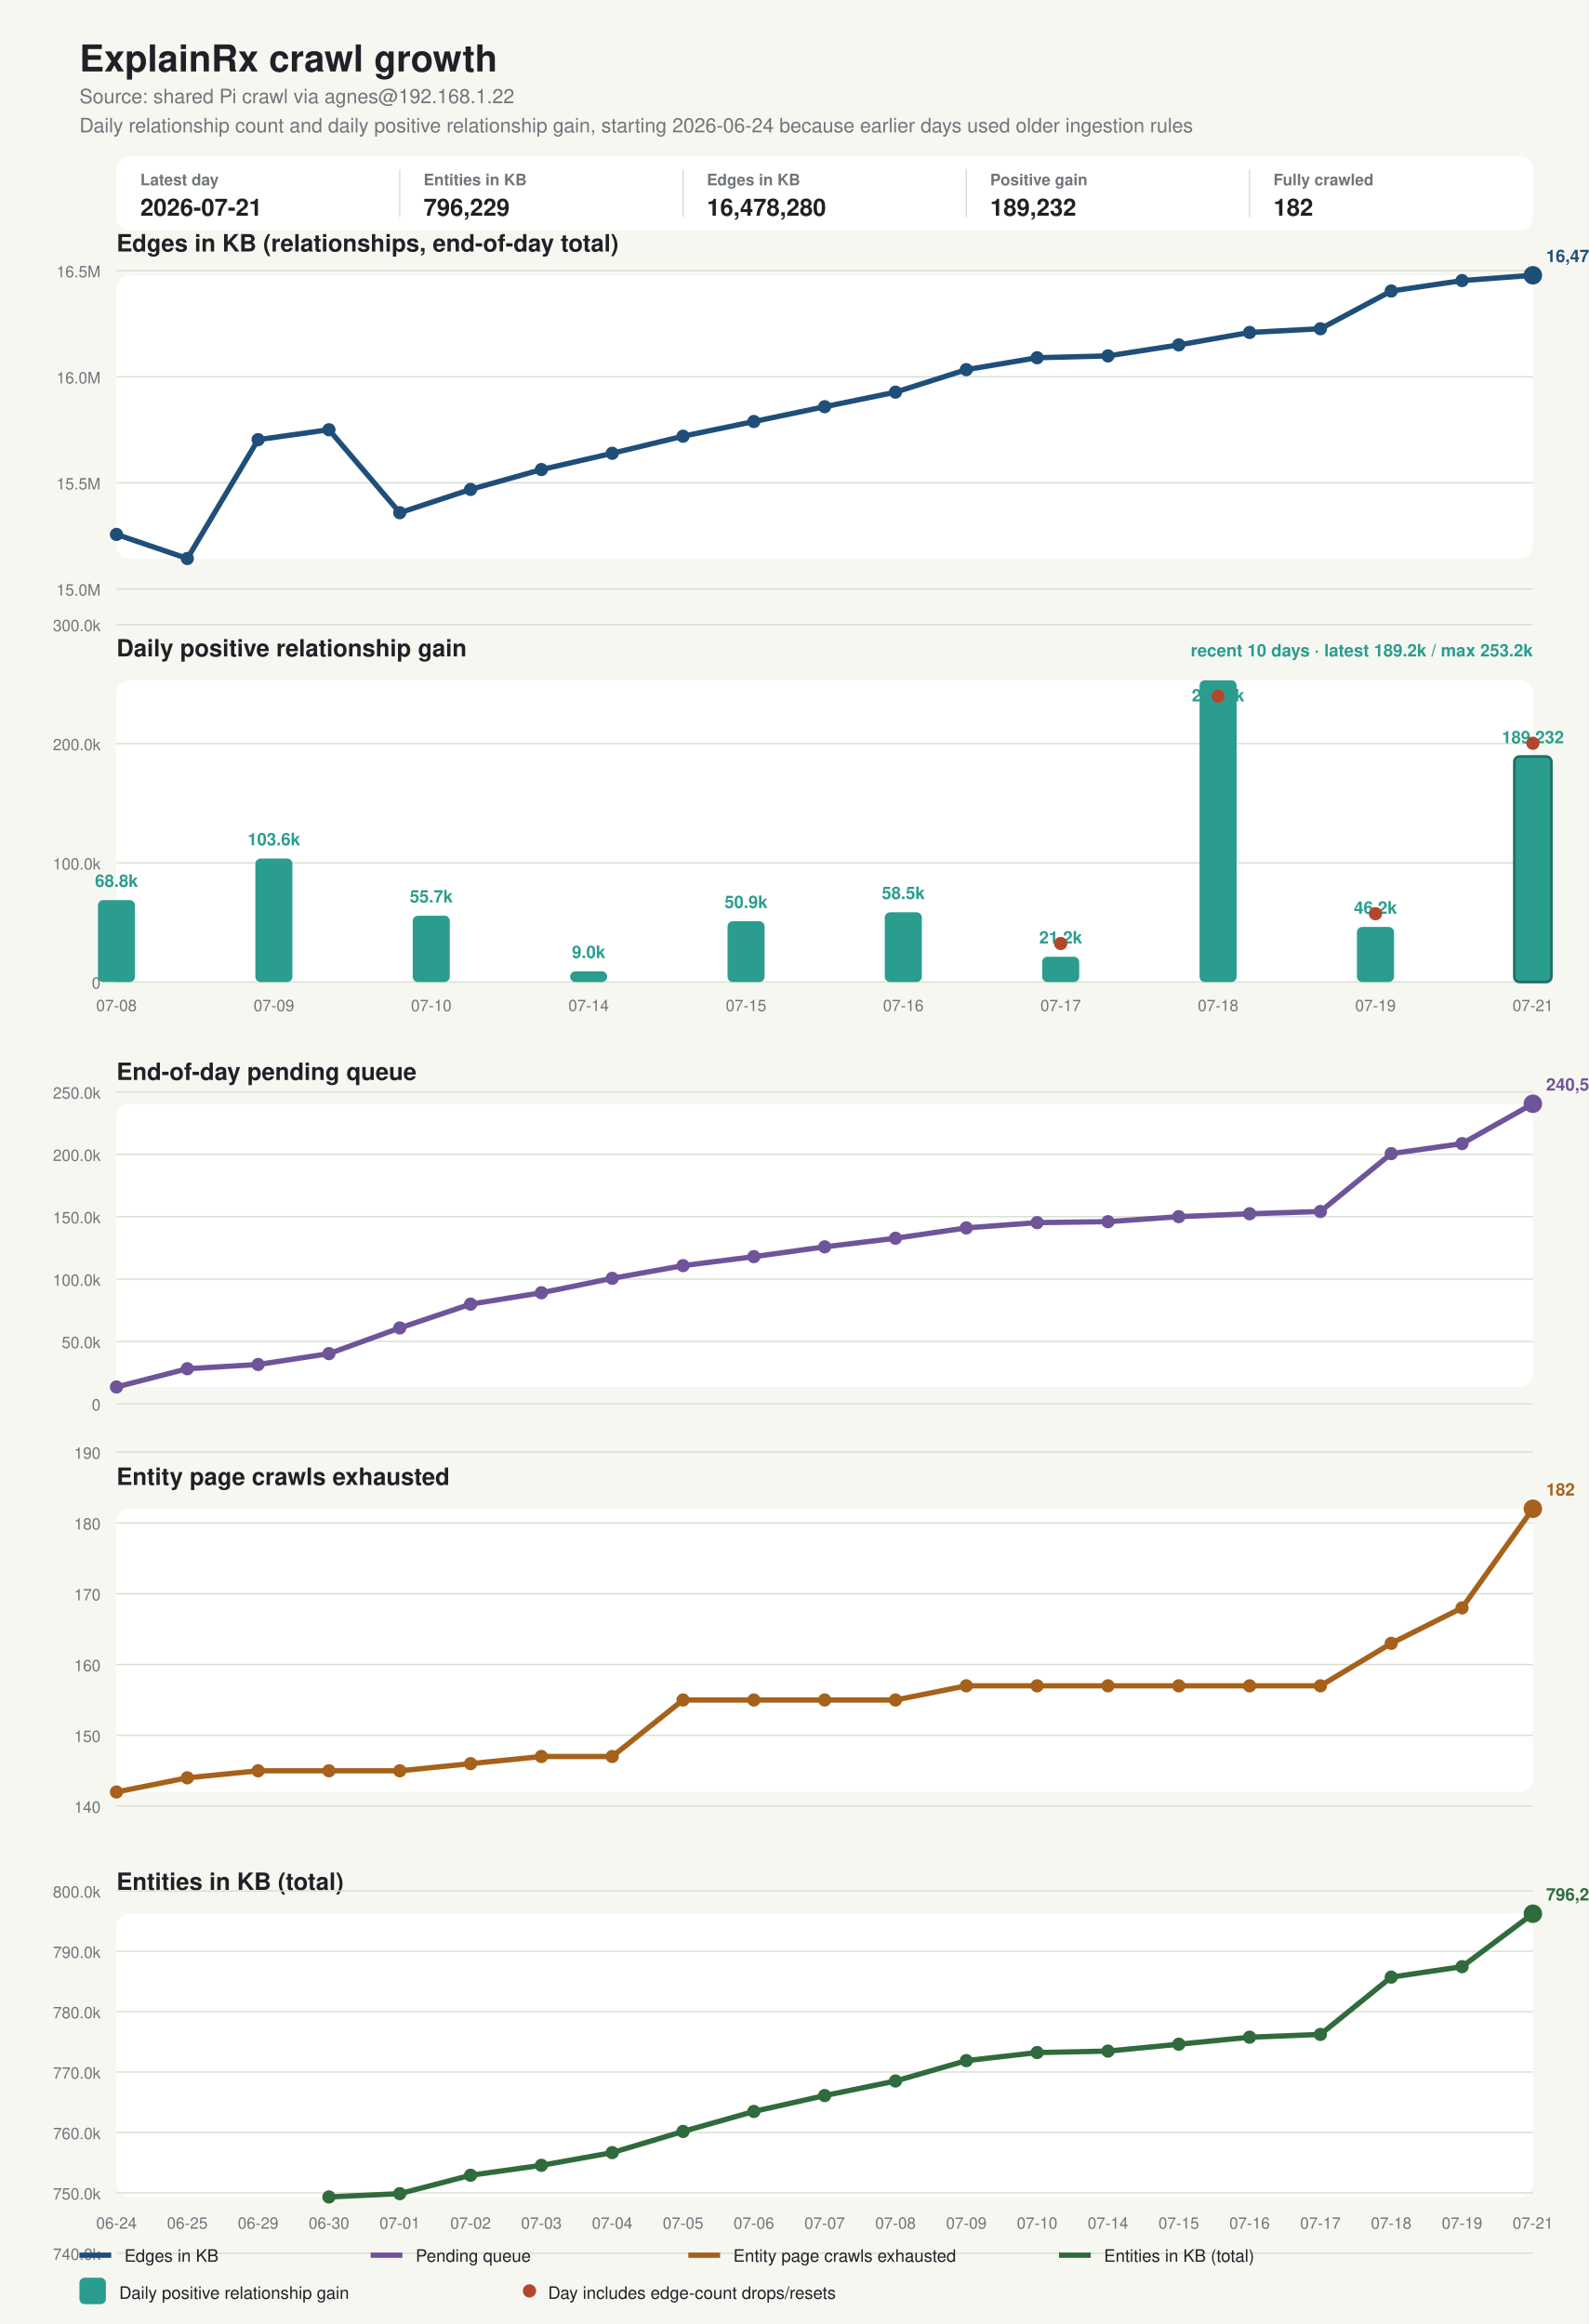
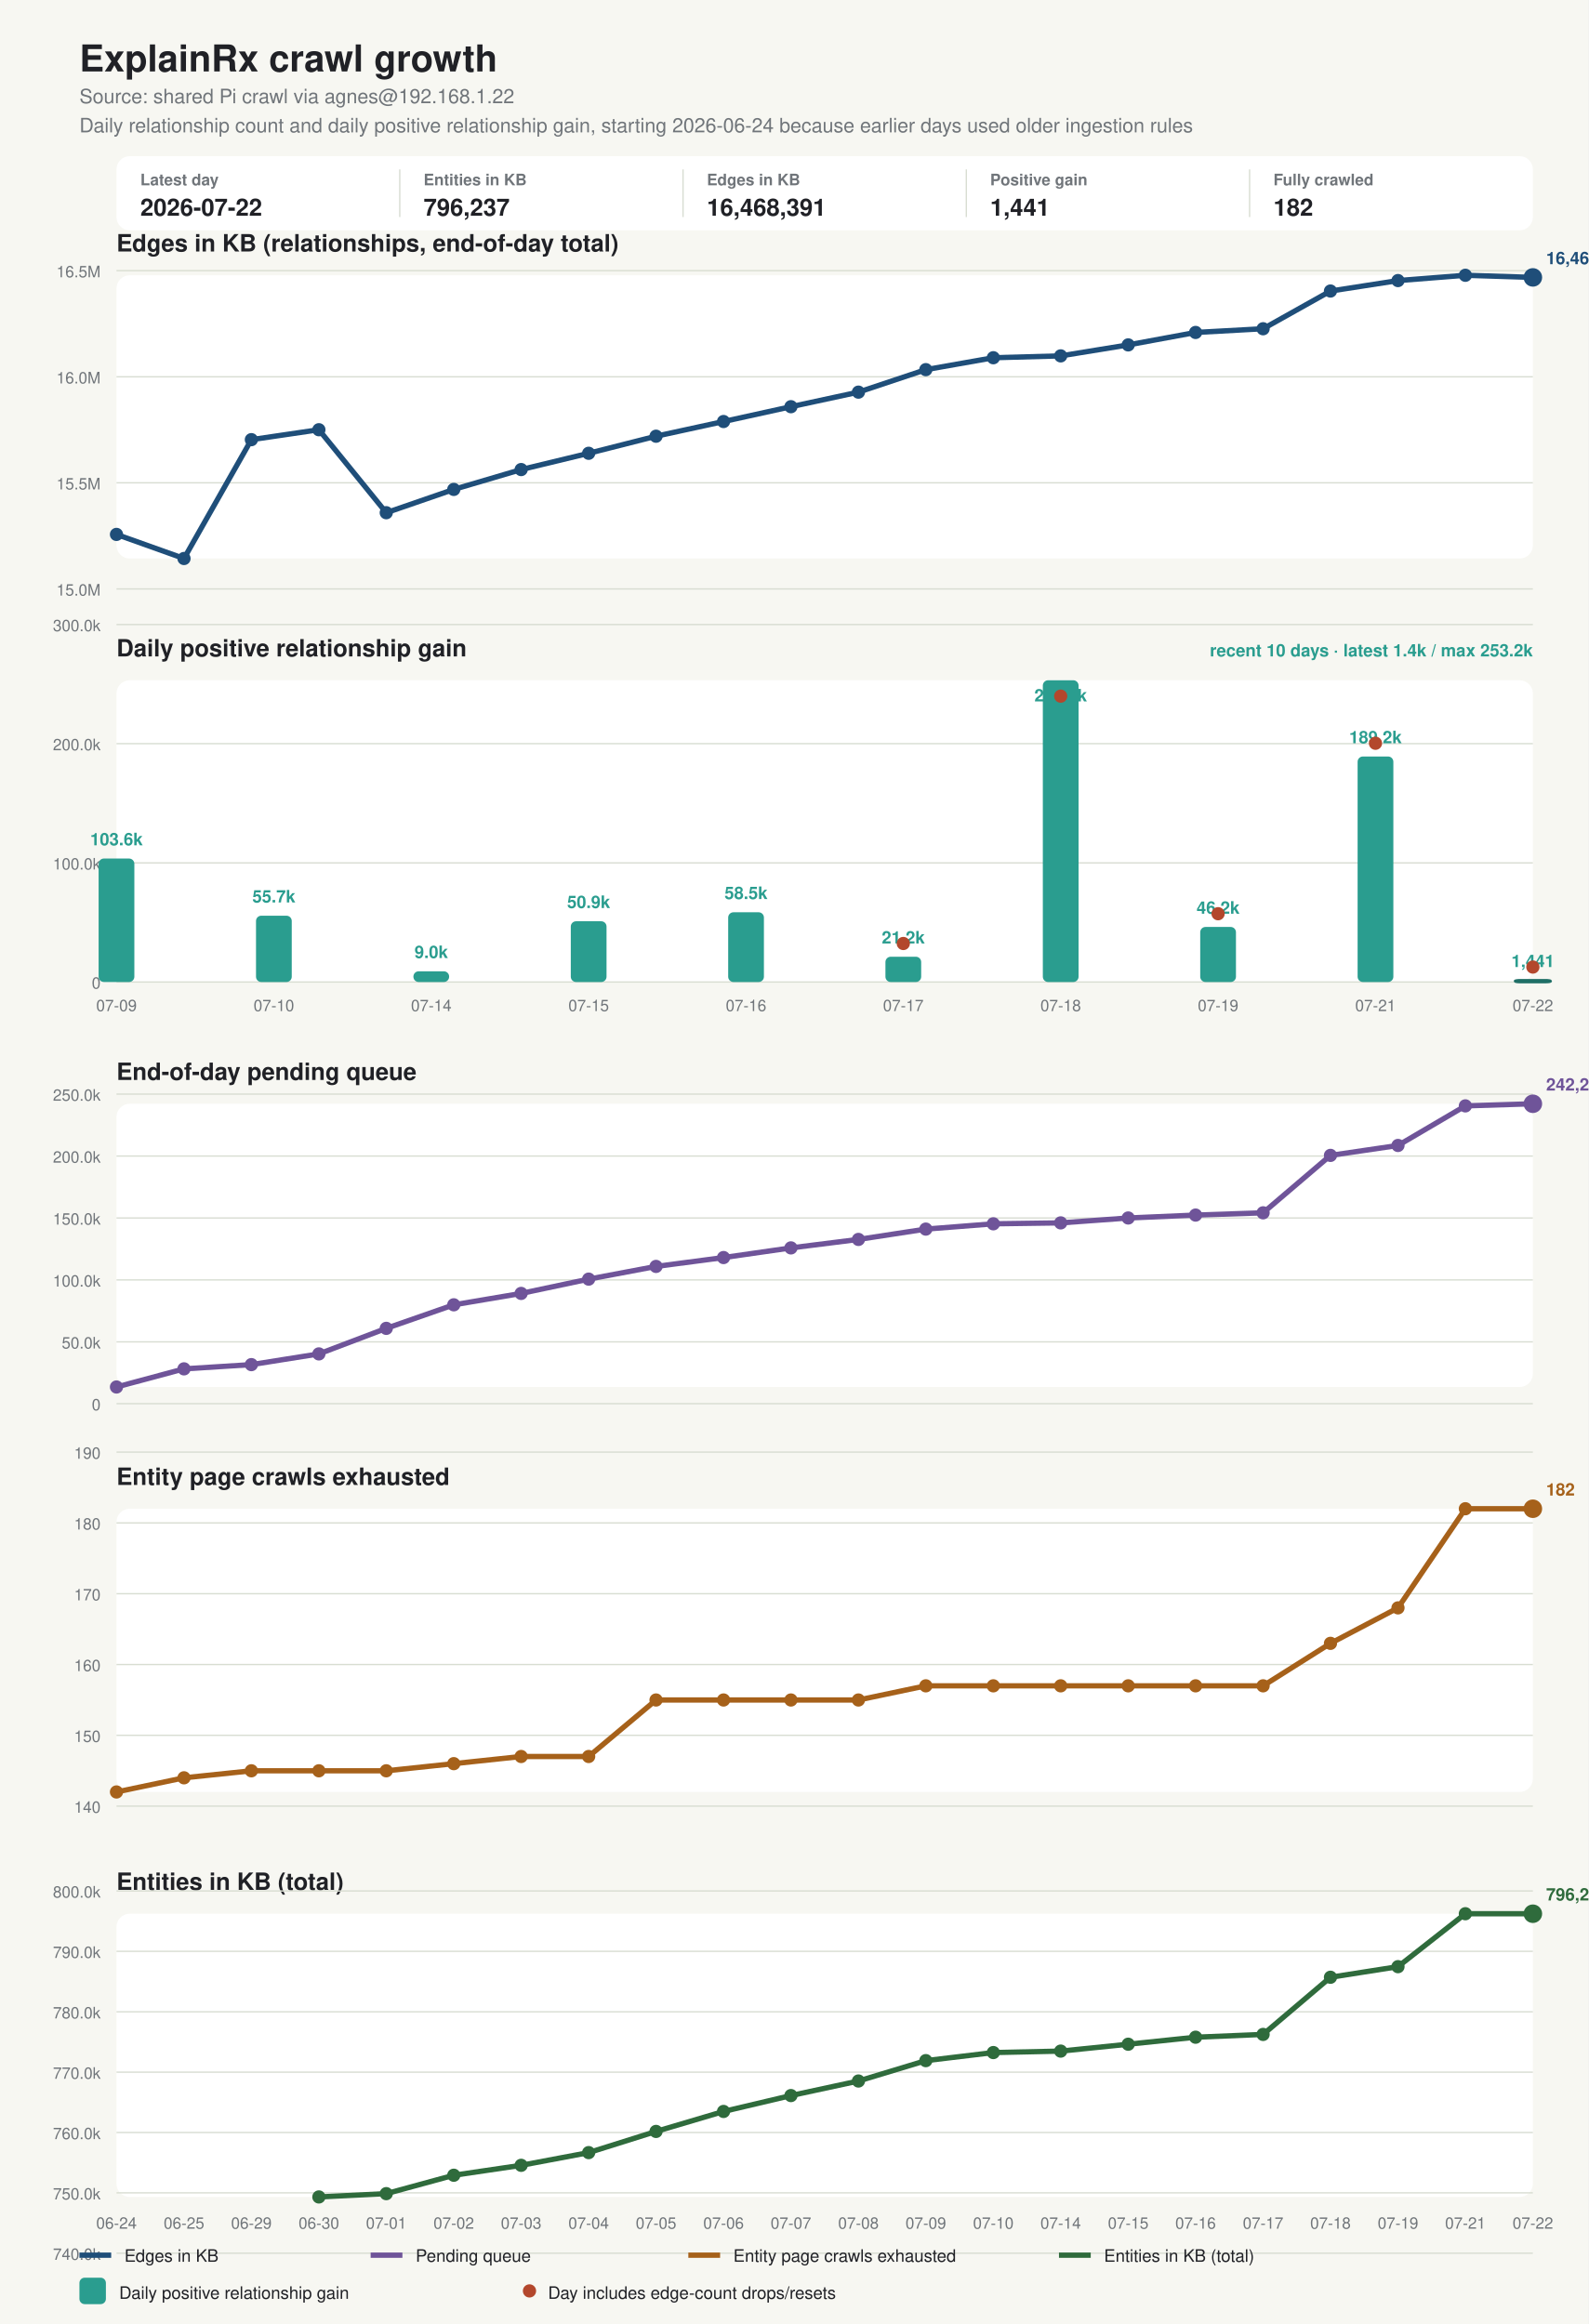
<svg xmlns="http://www.w3.org/2000/svg" width="1200" height="1756" viewBox="0 0 1200 1756">
  <rect width="100%" height="100%" fill="#f7f7f2" />
  <text x="60" y="54" font-family="Helvetica, Arial, sans-serif" font-size="28" font-weight="700" fill="#202126">ExplainRx crawl growth</text>
  <text x="60" y="78" font-family="Helvetica, Arial, sans-serif" font-size="15" fill="#70757a">Source: shared Pi crawl via agnes@192.168.1.22</text>
  <text x="60" y="100" font-family="Helvetica, Arial, sans-serif" font-size="15" fill="#70757a">Daily relationship count and daily positive relationship gain, starting 2026-06-24 because earlier days used older ingestion rules</text>
  <rect x="88" y="118" width="1070" height="56" fill="#ffffff" rx="10" />
  <rect x="88" y="208" width="1070" height="214" fill="#ffffff" rx="10" />
  <rect x="88" y="514" width="1070" height="228" fill="#ffffff" rx="10" />
  <rect x="88" y="834" width="1070" height="214" fill="#ffffff" rx="10" />
  <rect x="88" y="1140" width="1070" height="214" fill="#ffffff" rx="10" />
  <rect x="88" y="1446" width="1070" height="214" fill="#ffffff" rx="10" />
  <text x="88" y="190" font-family="Helvetica, Arial, sans-serif" font-size="18" font-weight="700" fill="#202126">Edges in KB (relationships, end-of-day total)</text>
  <text x="88" y="496" font-family="Helvetica, Arial, sans-serif" font-size="18" font-weight="700" fill="#202126">Daily positive relationship gain</text>
-   <text x="1158" y="496" text-anchor="end" font-family="Helvetica, Arial, sans-serif" font-size="13" font-weight="700" fill="#2a9d8f">recent 10 days · latest 189.2k / max 253.2k</text>
+   <text x="1158" y="496" text-anchor="end" font-family="Helvetica, Arial, sans-serif" font-size="13" font-weight="700" fill="#2a9d8f">recent 10 days · latest 1.4k / max 253.2k</text>
  <text x="88" y="816" font-family="Helvetica, Arial, sans-serif" font-size="18" font-weight="700" fill="#202126">End-of-day pending queue</text>
  <text x="88" y="1122" font-family="Helvetica, Arial, sans-serif" font-size="18" font-weight="700" fill="#202126">Entity page crawls exhausted</text>
  <text x="88" y="1428" font-family="Helvetica, Arial, sans-serif" font-size="18" font-weight="700" fill="#202126">Entities in KB (total)</text>
  <text x="106.0" y="140" font-family="Helvetica, Arial, sans-serif" font-size="12" font-weight="700" fill="#70757a">Latest day</text>
-   <text x="106.0" y="163" font-family="Helvetica, Arial, sans-serif" font-size="18" font-weight="700" fill="#202126">2026-07-21</text>
+   <text x="106.0" y="163" font-family="Helvetica, Arial, sans-serif" font-size="18" font-weight="700" fill="#202126">2026-07-22</text>
  <line x1="302.0" y1="128" x2="302.0" y2="164" stroke="#d8ddd2" stroke-width="1" />
  <text x="320.0" y="140" font-family="Helvetica, Arial, sans-serif" font-size="12" font-weight="700" fill="#70757a">Entities in KB</text>
-   <text x="320.0" y="163" font-family="Helvetica, Arial, sans-serif" font-size="18" font-weight="700" fill="#202126">796,229</text>
+   <text x="320.0" y="163" font-family="Helvetica, Arial, sans-serif" font-size="18" font-weight="700" fill="#202126">796,237</text>
  <line x1="516.0" y1="128" x2="516.0" y2="164" stroke="#d8ddd2" stroke-width="1" />
  <text x="534.0" y="140" font-family="Helvetica, Arial, sans-serif" font-size="12" font-weight="700" fill="#70757a">Edges in KB</text>
-   <text x="534.0" y="163" font-family="Helvetica, Arial, sans-serif" font-size="18" font-weight="700" fill="#202126">16,478,280</text>
+   <text x="534.0" y="163" font-family="Helvetica, Arial, sans-serif" font-size="18" font-weight="700" fill="#202126">16,468,391</text>
  <line x1="730.0" y1="128" x2="730.0" y2="164" stroke="#d8ddd2" stroke-width="1" />
  <text x="748.0" y="140" font-family="Helvetica, Arial, sans-serif" font-size="12" font-weight="700" fill="#70757a">Positive gain</text>
-   <text x="748.0" y="163" font-family="Helvetica, Arial, sans-serif" font-size="18" font-weight="700" fill="#202126">189,232</text>
+   <text x="748.0" y="163" font-family="Helvetica, Arial, sans-serif" font-size="18" font-weight="700" fill="#202126">1,441</text>
  <line x1="944.0" y1="128" x2="944.0" y2="164" stroke="#d8ddd2" stroke-width="1" />
  <text x="962.0" y="140" font-family="Helvetica, Arial, sans-serif" font-size="12" font-weight="700" fill="#70757a">Fully crawled</text>
  <text x="962.0" y="163" font-family="Helvetica, Arial, sans-serif" font-size="18" font-weight="700" fill="#202126">182</text>
  <line x1="88" y1="445.0" x2="1158" y2="445.0" stroke="#d8ddd2" stroke-width="1" />
  <text x="76" y="450.0" text-anchor="end" font-family="Helvetica, Arial, sans-serif" font-size="12" fill="#70757a">15.0M</text>
  <line x1="88" y1="364.8" x2="1158" y2="364.8" stroke="#d8ddd2" stroke-width="1" />
  <text x="76" y="369.8" text-anchor="end" font-family="Helvetica, Arial, sans-serif" font-size="12" fill="#70757a">15.5M</text>
  <line x1="88" y1="284.7" x2="1158" y2="284.7" stroke="#d8ddd2" stroke-width="1" />
  <text x="76" y="289.7" text-anchor="end" font-family="Helvetica, Arial, sans-serif" font-size="12" fill="#70757a">16.0M</text>
  <line x1="88" y1="204.5" x2="1158" y2="204.5" stroke="#d8ddd2" stroke-width="1" />
  <text x="76" y="209.5" text-anchor="end" font-family="Helvetica, Arial, sans-serif" font-size="12" fill="#70757a">16.5M</text>
  <line x1="88" y1="742.0" x2="1158" y2="742.0" stroke="#d8ddd2" stroke-width="1" />
  <text x="76" y="747.0" text-anchor="end" font-family="Helvetica, Arial, sans-serif" font-size="12" fill="#70757a">0</text>
  <line x1="88" y1="652.0" x2="1158" y2="652.0" stroke="#d8ddd2" stroke-width="1" />
  <text x="76" y="657.0" text-anchor="end" font-family="Helvetica, Arial, sans-serif" font-size="12" fill="#70757a">100.0k</text>
  <line x1="88" y1="561.9" x2="1158" y2="561.9" stroke="#d8ddd2" stroke-width="1" />
  <text x="76" y="566.9" text-anchor="end" font-family="Helvetica, Arial, sans-serif" font-size="12" fill="#70757a">200.0k</text>
  <line x1="88" y1="471.9" x2="1158" y2="471.9" stroke="#d8ddd2" stroke-width="1" />
  <text x="76" y="476.9" text-anchor="end" font-family="Helvetica, Arial, sans-serif" font-size="12" fill="#70757a">300.0k</text>
-   <line x1="88" y1="1060.7" x2="1158" y2="1060.7" stroke="#d8ddd2" stroke-width="1" />
-   <text x="76" y="1065.7" text-anchor="end" font-family="Helvetica, Arial, sans-serif" font-size="12" fill="#70757a">0</text>
-   <line x1="88" y1="1013.6" x2="1158" y2="1013.6" stroke="#d8ddd2" stroke-width="1" />
-   <text x="76" y="1018.6" text-anchor="end" font-family="Helvetica, Arial, sans-serif" font-size="12" fill="#70757a">50.0k</text>
-   <line x1="88" y1="966.5" x2="1158" y2="966.5" stroke="#d8ddd2" stroke-width="1" />
-   <text x="76" y="971.5" text-anchor="end" font-family="Helvetica, Arial, sans-serif" font-size="12" fill="#70757a">100.0k</text>
-   <line x1="88" y1="919.3" x2="1158" y2="919.3" stroke="#d8ddd2" stroke-width="1" />
-   <text x="76" y="924.3" text-anchor="end" font-family="Helvetica, Arial, sans-serif" font-size="12" fill="#70757a">150.0k</text>
-   <line x1="88" y1="872.2" x2="1158" y2="872.2" stroke="#d8ddd2" stroke-width="1" />
-   <text x="76" y="877.2" text-anchor="end" font-family="Helvetica, Arial, sans-serif" font-size="12" fill="#70757a">200.0k</text>
-   <line x1="88" y1="825.1" x2="1158" y2="825.1" stroke="#d8ddd2" stroke-width="1" />
-   <text x="76" y="830.1" text-anchor="end" font-family="Helvetica, Arial, sans-serif" font-size="12" fill="#70757a">250.0k</text>
+   <line x1="88" y1="1060.6" x2="1158" y2="1060.6" stroke="#d8ddd2" stroke-width="1" />
+   <text x="76" y="1065.6" text-anchor="end" font-family="Helvetica, Arial, sans-serif" font-size="12" fill="#70757a">0</text>
+   <line x1="88" y1="1013.9" x2="1158" y2="1013.9" stroke="#d8ddd2" stroke-width="1" />
+   <text x="76" y="1018.9" text-anchor="end" font-family="Helvetica, Arial, sans-serif" font-size="12" fill="#70757a">50.0k</text>
+   <line x1="88" y1="967.1" x2="1158" y2="967.1" stroke="#d8ddd2" stroke-width="1" />
+   <text x="76" y="972.1" text-anchor="end" font-family="Helvetica, Arial, sans-serif" font-size="12" fill="#70757a">100.0k</text>
+   <line x1="88" y1="920.3" x2="1158" y2="920.3" stroke="#d8ddd2" stroke-width="1" />
+   <text x="76" y="925.3" text-anchor="end" font-family="Helvetica, Arial, sans-serif" font-size="12" fill="#70757a">150.0k</text>
+   <line x1="88" y1="873.5" x2="1158" y2="873.5" stroke="#d8ddd2" stroke-width="1" />
+   <text x="76" y="878.5" text-anchor="end" font-family="Helvetica, Arial, sans-serif" font-size="12" fill="#70757a">200.0k</text>
+   <line x1="88" y1="826.7" x2="1158" y2="826.7" stroke="#d8ddd2" stroke-width="1" />
+   <text x="76" y="831.7" text-anchor="end" font-family="Helvetica, Arial, sans-serif" font-size="12" fill="#70757a">250.0k</text>
  <line x1="88" y1="1364.7" x2="1158" y2="1364.7" stroke="#d8ddd2" stroke-width="1" />
  <text x="76" y="1369.7" text-anchor="end" font-family="Helvetica, Arial, sans-serif" font-size="12" fill="#70757a">140</text>
  <line x1="88" y1="1311.2" x2="1158" y2="1311.2" stroke="#d8ddd2" stroke-width="1" />
  <text x="76" y="1316.2" text-anchor="end" font-family="Helvetica, Arial, sans-serif" font-size="12" fill="#70757a">150</text>
  <line x1="88" y1="1257.7" x2="1158" y2="1257.7" stroke="#d8ddd2" stroke-width="1" />
  <text x="76" y="1262.7" text-anchor="end" font-family="Helvetica, Arial, sans-serif" font-size="12" fill="#70757a">160</text>
  <line x1="88" y1="1204.2" x2="1158" y2="1204.2" stroke="#d8ddd2" stroke-width="1" />
  <text x="76" y="1209.2" text-anchor="end" font-family="Helvetica, Arial, sans-serif" font-size="12" fill="#70757a">170</text>
  <line x1="88" y1="1150.7" x2="1158" y2="1150.7" stroke="#d8ddd2" stroke-width="1" />
  <text x="76" y="1155.7" text-anchor="end" font-family="Helvetica, Arial, sans-serif" font-size="12" fill="#70757a">180</text>
  <line x1="88" y1="1097.2" x2="1158" y2="1097.2" stroke="#d8ddd2" stroke-width="1" />
  <text x="76" y="1102.2" text-anchor="end" font-family="Helvetica, Arial, sans-serif" font-size="12" fill="#70757a">190</text>
  <line x1="88" y1="1702.5" x2="1158" y2="1702.5" stroke="#d8ddd2" stroke-width="1" />
  <text x="76" y="1707.5" text-anchor="end" font-family="Helvetica, Arial, sans-serif" font-size="12" fill="#70757a">740.0k</text>
  <line x1="88" y1="1656.9" x2="1158" y2="1656.9" stroke="#d8ddd2" stroke-width="1" />
  <text x="76" y="1661.9" text-anchor="end" font-family="Helvetica, Arial, sans-serif" font-size="12" fill="#70757a">750.0k</text>
  <line x1="88" y1="1611.3" x2="1158" y2="1611.3" stroke="#d8ddd2" stroke-width="1" />
  <text x="76" y="1616.3" text-anchor="end" font-family="Helvetica, Arial, sans-serif" font-size="12" fill="#70757a">760.0k</text>
-   <line x1="88" y1="1565.6" x2="1158" y2="1565.6" stroke="#d8ddd2" stroke-width="1" />
-   <text x="76" y="1570.6" text-anchor="end" font-family="Helvetica, Arial, sans-serif" font-size="12" fill="#70757a">770.0k</text>
-   <line x1="88" y1="1520.0" x2="1158" y2="1520.0" stroke="#d8ddd2" stroke-width="1" />
-   <text x="76" y="1525.0" text-anchor="end" font-family="Helvetica, Arial, sans-serif" font-size="12" fill="#70757a">780.0k</text>
+   <line x1="88" y1="1565.7" x2="1158" y2="1565.7" stroke="#d8ddd2" stroke-width="1" />
+   <text x="76" y="1570.7" text-anchor="end" font-family="Helvetica, Arial, sans-serif" font-size="12" fill="#70757a">770.0k</text>
+   <line x1="88" y1="1520.1" x2="1158" y2="1520.1" stroke="#d8ddd2" stroke-width="1" />
+   <text x="76" y="1525.1" text-anchor="end" font-family="Helvetica, Arial, sans-serif" font-size="12" fill="#70757a">780.0k</text>
  <line x1="88" y1="1474.4" x2="1158" y2="1474.4" stroke="#d8ddd2" stroke-width="1" />
  <text x="76" y="1479.4" text-anchor="end" font-family="Helvetica, Arial, sans-serif" font-size="12" fill="#70757a">790.0k</text>
  <line x1="88" y1="1428.8" x2="1158" y2="1428.8" stroke="#d8ddd2" stroke-width="1" />
  <text x="76" y="1433.8" text-anchor="end" font-family="Helvetica, Arial, sans-serif" font-size="12" fill="#70757a">800.0k</text>
-   <path d="M 88.0 403.8 L 141.5 422.0 L 195.0 332.2 L 248.5 324.7 L 302.0 387.4 L 355.5 369.8 L 409.0 354.8 L 462.5 342.5 L 516.0 329.6 L 569.5 318.5 L 623.0 307.3 L 676.5 296.3 L 730.0 279.3 L 783.5 270.3 L 837.0 268.9 L 890.5 260.6 L 944.0 251.2 L 997.5 248.4 L 1051.0 219.9 L 1104.5 212.0 L 1158.0 208.0" fill="none" stroke="#1f4e79" stroke-width="4" stroke-linecap="round" stroke-linejoin="round" />
+   <path d="M 88.0 403.8 L 139.0 422.0 L 189.9 332.2 L 240.9 324.7 L 291.8 387.4 L 342.8 369.8 L 393.7 354.8 L 444.7 342.5 L 495.6 329.6 L 546.6 318.5 L 597.5 307.3 L 648.5 296.3 L 699.4 279.3 L 750.4 270.3 L 801.3 268.9 L 852.3 260.6 L 903.2 251.2 L 954.2 248.4 L 1005.1 219.9 L 1056.1 212.0 L 1107.0 208.0 L 1158.0 209.6" fill="none" stroke="#1f4e79" stroke-width="4" stroke-linecap="round" stroke-linejoin="round" />
  <circle cx="88.0" cy="403.8" r="5" fill="#1f4e79" />
-   <circle cx="141.5" cy="422.0" r="5" fill="#1f4e79" />
-   <circle cx="195.0" cy="332.2" r="5" fill="#1f4e79" />
-   <circle cx="248.5" cy="324.7" r="5" fill="#1f4e79" />
-   <circle cx="302.0" cy="387.4" r="5" fill="#1f4e79" />
-   <circle cx="355.5" cy="369.8" r="5" fill="#1f4e79" />
-   <circle cx="409.0" cy="354.8" r="5" fill="#1f4e79" />
-   <circle cx="462.5" cy="342.5" r="5" fill="#1f4e79" />
-   <circle cx="516.0" cy="329.6" r="5" fill="#1f4e79" />
-   <circle cx="569.5" cy="318.5" r="5" fill="#1f4e79" />
-   <circle cx="623.0" cy="307.3" r="5" fill="#1f4e79" />
-   <circle cx="676.5" cy="296.3" r="5" fill="#1f4e79" />
-   <circle cx="730.0" cy="279.3" r="5" fill="#1f4e79" />
-   <circle cx="783.5" cy="270.3" r="5" fill="#1f4e79" />
-   <circle cx="837.0" cy="268.9" r="5" fill="#1f4e79" />
-   <circle cx="890.5" cy="260.6" r="5" fill="#1f4e79" />
-   <circle cx="944.0" cy="251.2" r="5" fill="#1f4e79" />
-   <circle cx="997.5" cy="248.4" r="5" fill="#1f4e79" />
-   <circle cx="1051.0" cy="219.9" r="5" fill="#1f4e79" />
-   <circle cx="1104.5" cy="212.0" r="5" fill="#1f4e79" />
-   <circle cx="1158.0" cy="208.0" r="7" fill="#1f4e79" />
-   <text x="1168.0" y="198.0" font-family="Helvetica, Arial, sans-serif" font-size="13" font-weight="700" fill="#1f4e79">16,478,280</text>
-   <rect x="74.0" y="680.1" width="28" height="61.9" rx="4" fill="#2a9d8f" stroke="none" stroke-width="0" />
-   <text x="88.0" y="670.1" text-anchor="middle" font-family="Helvetica, Arial, sans-serif" font-size="13" font-weight="700" fill="#2a9d8f">68.8k</text>
-   <rect x="192.9" y="648.7" width="28" height="93.3" rx="4" fill="#2a9d8f" stroke="none" stroke-width="0" />
-   <text x="206.9" y="638.7" text-anchor="middle" font-family="Helvetica, Arial, sans-serif" font-size="13" font-weight="700" fill="#2a9d8f">103.6k</text>
-   <rect x="311.8" y="691.9" width="28" height="50.1" rx="4" fill="#2a9d8f" stroke="none" stroke-width="0" />
-   <text x="325.8" y="681.9" text-anchor="middle" font-family="Helvetica, Arial, sans-serif" font-size="13" font-weight="700" fill="#2a9d8f">55.7k</text>
-   <rect x="430.7" y="733.9" width="28" height="8.1" rx="4" fill="#2a9d8f" stroke="none" stroke-width="0" />
-   <text x="444.7" y="723.9" text-anchor="middle" font-family="Helvetica, Arial, sans-serif" font-size="13" font-weight="700" fill="#2a9d8f">9.0k</text>
-   <rect x="549.6" y="696.1" width="28" height="45.9" rx="4" fill="#2a9d8f" stroke="none" stroke-width="0" />
-   <text x="563.6" y="686.1" text-anchor="middle" font-family="Helvetica, Arial, sans-serif" font-size="13" font-weight="700" fill="#2a9d8f">50.9k</text>
-   <rect x="668.4" y="689.3" width="28" height="52.7" rx="4" fill="#2a9d8f" stroke="none" stroke-width="0" />
-   <text x="682.4" y="679.3" text-anchor="middle" font-family="Helvetica, Arial, sans-serif" font-size="13" font-weight="700" fill="#2a9d8f">58.5k</text>
-   <rect x="787.3" y="722.9" width="28" height="19.1" rx="4" fill="#2a9d8f" stroke="none" stroke-width="0" />
-   <text x="801.3" y="712.9" text-anchor="middle" font-family="Helvetica, Arial, sans-serif" font-size="13" font-weight="700" fill="#2a9d8f">21.2k</text>
-   <circle cx="801.3" cy="712.9" r="5" fill="#b3472c" />
-   <rect x="906.2" y="514.0" width="28" height="228.0" rx="4" fill="#2a9d8f" stroke="none" stroke-width="0" />
-   <text x="920.2" y="530.0" text-anchor="middle" font-family="Helvetica, Arial, sans-serif" font-size="13" font-weight="700" fill="#2a9d8f">253.2k</text>
-   <circle cx="920.2" cy="526.0" r="5" fill="#b3472c" />
-   <rect x="1025.1" y="700.4" width="28" height="41.6" rx="4" fill="#2a9d8f" stroke="none" stroke-width="0" />
-   <text x="1039.1" y="690.4" text-anchor="middle" font-family="Helvetica, Arial, sans-serif" font-size="13" font-weight="700" fill="#2a9d8f">46.2k</text>
-   <circle cx="1039.1" cy="690.4" r="5" fill="#b3472c" />
-   <rect x="1144.0" y="571.6" width="28" height="170.4" rx="4" fill="#2a9d8f" stroke="#1f6f66" stroke-width="2" />
-   <text x="1158.0" y="561.6" text-anchor="middle" font-family="Helvetica, Arial, sans-serif" font-size="13" font-weight="700" fill="#2a9d8f">189,232</text>
-   <circle cx="1158.0" cy="561.6" r="5" fill="#b3472c" />
-   <text x="88.0" y="764" text-anchor="middle" font-family="Helvetica, Arial, sans-serif" font-size="12" fill="#70757a">07-08</text>
-   <text x="206.9" y="764" text-anchor="middle" font-family="Helvetica, Arial, sans-serif" font-size="12" fill="#70757a">07-09</text>
-   <text x="325.8" y="764" text-anchor="middle" font-family="Helvetica, Arial, sans-serif" font-size="12" fill="#70757a">07-10</text>
-   <text x="444.7" y="764" text-anchor="middle" font-family="Helvetica, Arial, sans-serif" font-size="12" fill="#70757a">07-14</text>
-   <text x="563.6" y="764" text-anchor="middle" font-family="Helvetica, Arial, sans-serif" font-size="12" fill="#70757a">07-15</text>
-   <text x="682.4" y="764" text-anchor="middle" font-family="Helvetica, Arial, sans-serif" font-size="12" fill="#70757a">07-16</text>
-   <text x="801.3" y="764" text-anchor="middle" font-family="Helvetica, Arial, sans-serif" font-size="12" fill="#70757a">07-17</text>
-   <text x="920.2" y="764" text-anchor="middle" font-family="Helvetica, Arial, sans-serif" font-size="12" fill="#70757a">07-18</text>
-   <text x="1039.1" y="764" text-anchor="middle" font-family="Helvetica, Arial, sans-serif" font-size="12" fill="#70757a">07-19</text>
-   <text x="1158.0" y="764" text-anchor="middle" font-family="Helvetica, Arial, sans-serif" font-size="12" fill="#70757a">07-21</text>
-   <path d="M 88.0 1048.0 L 141.5 1034.2 L 195.0 1031.0 L 248.5 1022.8 L 302.0 1003.4 L 355.5 985.4 L 409.0 976.8 L 462.5 965.9 L 516.0 956.3 L 569.5 949.5 L 623.0 942.1 L 676.5 935.6 L 730.0 927.8 L 783.5 923.8 L 837.0 923.1 L 890.5 919.3 L 944.0 917.1 L 997.5 915.4 L 1051.0 871.7 L 1104.5 864.1 L 1158.0 834.0" fill="none" stroke="#6f5499" stroke-width="4" stroke-linecap="round" stroke-linejoin="round" />
+   <circle cx="139.0" cy="422.0" r="5" fill="#1f4e79" />
+   <circle cx="189.9" cy="332.2" r="5" fill="#1f4e79" />
+   <circle cx="240.9" cy="324.7" r="5" fill="#1f4e79" />
+   <circle cx="291.8" cy="387.4" r="5" fill="#1f4e79" />
+   <circle cx="342.8" cy="369.8" r="5" fill="#1f4e79" />
+   <circle cx="393.7" cy="354.8" r="5" fill="#1f4e79" />
+   <circle cx="444.7" cy="342.5" r="5" fill="#1f4e79" />
+   <circle cx="495.6" cy="329.6" r="5" fill="#1f4e79" />
+   <circle cx="546.6" cy="318.5" r="5" fill="#1f4e79" />
+   <circle cx="597.5" cy="307.3" r="5" fill="#1f4e79" />
+   <circle cx="648.5" cy="296.3" r="5" fill="#1f4e79" />
+   <circle cx="699.4" cy="279.3" r="5" fill="#1f4e79" />
+   <circle cx="750.4" cy="270.3" r="5" fill="#1f4e79" />
+   <circle cx="801.3" cy="268.9" r="5" fill="#1f4e79" />
+   <circle cx="852.3" cy="260.6" r="5" fill="#1f4e79" />
+   <circle cx="903.2" cy="251.2" r="5" fill="#1f4e79" />
+   <circle cx="954.2" cy="248.4" r="5" fill="#1f4e79" />
+   <circle cx="1005.1" cy="219.9" r="5" fill="#1f4e79" />
+   <circle cx="1056.1" cy="212.0" r="5" fill="#1f4e79" />
+   <circle cx="1107.0" cy="208.0" r="5" fill="#1f4e79" />
+   <circle cx="1158.0" cy="209.6" r="7" fill="#1f4e79" />
+   <text x="1168.0" y="199.6" font-family="Helvetica, Arial, sans-serif" font-size="13" font-weight="700" fill="#1f4e79">16,468,391</text>
+   <rect x="74.5" y="648.7" width="27" height="93.3" rx="4" fill="#2a9d8f" stroke="none" stroke-width="0" />
+   <text x="88.0" y="638.7" text-anchor="middle" font-family="Helvetica, Arial, sans-serif" font-size="13" font-weight="700" fill="#2a9d8f">103.6k</text>
+   <rect x="193.4" y="691.9" width="27" height="50.1" rx="4" fill="#2a9d8f" stroke="none" stroke-width="0" />
+   <text x="206.9" y="681.9" text-anchor="middle" font-family="Helvetica, Arial, sans-serif" font-size="13" font-weight="700" fill="#2a9d8f">55.7k</text>
+   <rect x="312.3" y="733.9" width="27" height="8.1" rx="4" fill="#2a9d8f" stroke="none" stroke-width="0" />
+   <text x="325.8" y="723.9" text-anchor="middle" font-family="Helvetica, Arial, sans-serif" font-size="13" font-weight="700" fill="#2a9d8f">9.0k</text>
+   <rect x="431.2" y="696.1" width="27" height="45.9" rx="4" fill="#2a9d8f" stroke="none" stroke-width="0" />
+   <text x="444.7" y="686.1" text-anchor="middle" font-family="Helvetica, Arial, sans-serif" font-size="13" font-weight="700" fill="#2a9d8f">50.9k</text>
+   <rect x="550.1" y="689.3" width="27" height="52.7" rx="4" fill="#2a9d8f" stroke="none" stroke-width="0" />
+   <text x="563.6" y="679.3" text-anchor="middle" font-family="Helvetica, Arial, sans-serif" font-size="13" font-weight="700" fill="#2a9d8f">58.5k</text>
+   <rect x="668.9" y="722.9" width="27" height="19.1" rx="4" fill="#2a9d8f" stroke="none" stroke-width="0" />
+   <text x="682.4" y="712.9" text-anchor="middle" font-family="Helvetica, Arial, sans-serif" font-size="13" font-weight="700" fill="#2a9d8f">21.2k</text>
+   <circle cx="682.4" cy="712.9" r="5" fill="#b3472c" />
+   <rect x="787.8" y="514.0" width="27" height="228.0" rx="4" fill="#2a9d8f" stroke="none" stroke-width="0" />
+   <text x="801.3" y="530.0" text-anchor="middle" font-family="Helvetica, Arial, sans-serif" font-size="13" font-weight="700" fill="#2a9d8f">253.2k</text>
+   <circle cx="801.3" cy="526.0" r="5" fill="#b3472c" />
+   <rect x="906.7" y="700.4" width="27" height="41.6" rx="4" fill="#2a9d8f" stroke="none" stroke-width="0" />
+   <text x="920.2" y="690.4" text-anchor="middle" font-family="Helvetica, Arial, sans-serif" font-size="13" font-weight="700" fill="#2a9d8f">46.2k</text>
+   <circle cx="920.2" cy="690.4" r="5" fill="#b3472c" />
+   <rect x="1025.6" y="571.6" width="27" height="170.4" rx="4" fill="#2a9d8f" stroke="none" stroke-width="0" />
+   <text x="1039.1" y="561.6" text-anchor="middle" font-family="Helvetica, Arial, sans-serif" font-size="13" font-weight="700" fill="#2a9d8f">189.2k</text>
+   <circle cx="1039.1" cy="561.6" r="5" fill="#b3472c" />
+   <rect x="1144.5" y="740.7" width="27" height="1.3" rx="4" fill="#2a9d8f" stroke="#1f6f66" stroke-width="2" />
+   <text x="1158.0" y="730.7" text-anchor="middle" font-family="Helvetica, Arial, sans-serif" font-size="13" font-weight="700" fill="#2a9d8f">1,441</text>
+   <circle cx="1158.0" cy="730.7" r="5" fill="#b3472c" />
+   <text x="88.0" y="764" text-anchor="middle" font-family="Helvetica, Arial, sans-serif" font-size="12" fill="#70757a">07-09</text>
+   <text x="206.9" y="764" text-anchor="middle" font-family="Helvetica, Arial, sans-serif" font-size="12" fill="#70757a">07-10</text>
+   <text x="325.8" y="764" text-anchor="middle" font-family="Helvetica, Arial, sans-serif" font-size="12" fill="#70757a">07-14</text>
+   <text x="444.7" y="764" text-anchor="middle" font-family="Helvetica, Arial, sans-serif" font-size="12" fill="#70757a">07-15</text>
+   <text x="563.6" y="764" text-anchor="middle" font-family="Helvetica, Arial, sans-serif" font-size="12" fill="#70757a">07-16</text>
+   <text x="682.4" y="764" text-anchor="middle" font-family="Helvetica, Arial, sans-serif" font-size="12" fill="#70757a">07-17</text>
+   <text x="801.3" y="764" text-anchor="middle" font-family="Helvetica, Arial, sans-serif" font-size="12" fill="#70757a">07-18</text>
+   <text x="920.2" y="764" text-anchor="middle" font-family="Helvetica, Arial, sans-serif" font-size="12" fill="#70757a">07-19</text>
+   <text x="1039.1" y="764" text-anchor="middle" font-family="Helvetica, Arial, sans-serif" font-size="12" fill="#70757a">07-21</text>
+   <text x="1158.0" y="764" text-anchor="middle" font-family="Helvetica, Arial, sans-serif" font-size="12" fill="#70757a">07-22</text>
+   <path d="M 88.0 1048.0 L 139.0 1034.3 L 189.9 1031.1 L 240.9 1023.0 L 291.8 1003.7 L 342.8 985.9 L 393.7 977.3 L 444.7 966.5 L 495.6 956.9 L 546.6 950.2 L 597.5 942.9 L 648.5 936.5 L 699.4 928.7 L 750.4 924.7 L 801.3 924.0 L 852.3 920.3 L 903.2 918.1 L 954.2 916.4 L 1005.1 873.0 L 1056.1 865.5 L 1107.0 835.6 L 1158.0 834.0" fill="none" stroke="#6f5499" stroke-width="4" stroke-linecap="round" stroke-linejoin="round" />
  <circle cx="88.0" cy="1048.0" r="5" fill="#6f5499" />
-   <circle cx="141.5" cy="1034.2" r="5" fill="#6f5499" />
-   <circle cx="195.0" cy="1031.0" r="5" fill="#6f5499" />
-   <circle cx="248.5" cy="1022.8" r="5" fill="#6f5499" />
-   <circle cx="302.0" cy="1003.4" r="5" fill="#6f5499" />
-   <circle cx="355.5" cy="985.4" r="5" fill="#6f5499" />
-   <circle cx="409.0" cy="976.8" r="5" fill="#6f5499" />
-   <circle cx="462.5" cy="965.9" r="5" fill="#6f5499" />
-   <circle cx="516.0" cy="956.3" r="5" fill="#6f5499" />
-   <circle cx="569.5" cy="949.5" r="5" fill="#6f5499" />
-   <circle cx="623.0" cy="942.1" r="5" fill="#6f5499" />
-   <circle cx="676.5" cy="935.6" r="5" fill="#6f5499" />
-   <circle cx="730.0" cy="927.8" r="5" fill="#6f5499" />
-   <circle cx="783.5" cy="923.8" r="5" fill="#6f5499" />
-   <circle cx="837.0" cy="923.1" r="5" fill="#6f5499" />
-   <circle cx="890.5" cy="919.3" r="5" fill="#6f5499" />
-   <circle cx="944.0" cy="917.1" r="5" fill="#6f5499" />
-   <circle cx="997.5" cy="915.4" r="5" fill="#6f5499" />
-   <circle cx="1051.0" cy="871.7" r="5" fill="#6f5499" />
-   <circle cx="1104.5" cy="864.1" r="5" fill="#6f5499" />
+   <circle cx="139.0" cy="1034.3" r="5" fill="#6f5499" />
+   <circle cx="189.9" cy="1031.1" r="5" fill="#6f5499" />
+   <circle cx="240.9" cy="1023.0" r="5" fill="#6f5499" />
+   <circle cx="291.8" cy="1003.7" r="5" fill="#6f5499" />
+   <circle cx="342.8" cy="985.9" r="5" fill="#6f5499" />
+   <circle cx="393.7" cy="977.3" r="5" fill="#6f5499" />
+   <circle cx="444.7" cy="966.5" r="5" fill="#6f5499" />
+   <circle cx="495.6" cy="956.9" r="5" fill="#6f5499" />
+   <circle cx="546.6" cy="950.2" r="5" fill="#6f5499" />
+   <circle cx="597.5" cy="942.9" r="5" fill="#6f5499" />
+   <circle cx="648.5" cy="936.5" r="5" fill="#6f5499" />
+   <circle cx="699.4" cy="928.7" r="5" fill="#6f5499" />
+   <circle cx="750.4" cy="924.7" r="5" fill="#6f5499" />
+   <circle cx="801.3" cy="924.0" r="5" fill="#6f5499" />
+   <circle cx="852.3" cy="920.3" r="5" fill="#6f5499" />
+   <circle cx="903.2" cy="918.1" r="5" fill="#6f5499" />
+   <circle cx="954.2" cy="916.4" r="5" fill="#6f5499" />
+   <circle cx="1005.1" cy="873.0" r="5" fill="#6f5499" />
+   <circle cx="1056.1" cy="865.5" r="5" fill="#6f5499" />
+   <circle cx="1107.0" cy="835.6" r="5" fill="#6f5499" />
  <circle cx="1158.0" cy="834.0" r="7" fill="#6f5499" />
-   <text x="1168.0" y="824.0" font-family="Helvetica, Arial, sans-serif" font-size="13" font-weight="700" fill="#6f5499">240,508</text>
-   <path d="M 88.0 1354.0 L 141.5 1343.3 L 195.0 1338.0 L 248.5 1338.0 L 302.0 1338.0 L 355.5 1332.6 L 409.0 1327.2 L 462.5 1327.2 L 516.0 1284.5 L 569.5 1284.5 L 623.0 1284.5 L 676.5 1284.5 L 730.0 1273.8 L 783.5 1273.8 L 837.0 1273.8 L 890.5 1273.8 L 944.0 1273.8 L 997.5 1273.8 L 1051.0 1241.7 L 1104.5 1214.9 L 1158.0 1140.0" fill="none" stroke="#a6611a" stroke-width="4" stroke-linecap="round" stroke-linejoin="round" />
+   <text x="1168.0" y="824.0" font-family="Helvetica, Arial, sans-serif" font-size="13" font-weight="700" fill="#6f5499">242,230</text>
+   <path d="M 88.0 1354.0 L 139.0 1343.3 L 189.9 1338.0 L 240.9 1338.0 L 291.8 1338.0 L 342.8 1332.6 L 393.7 1327.2 L 444.7 1327.2 L 495.6 1284.5 L 546.6 1284.5 L 597.5 1284.5 L 648.5 1284.5 L 699.4 1273.8 L 750.4 1273.8 L 801.3 1273.8 L 852.3 1273.8 L 903.2 1273.8 L 954.2 1273.8 L 1005.1 1241.7 L 1056.1 1214.9 L 1107.0 1140.0 L 1158.0 1140.0" fill="none" stroke="#a6611a" stroke-width="4" stroke-linecap="round" stroke-linejoin="round" />
  <circle cx="88.0" cy="1354.0" r="5" fill="#a6611a" />
-   <circle cx="141.5" cy="1343.3" r="5" fill="#a6611a" />
-   <circle cx="195.0" cy="1338.0" r="5" fill="#a6611a" />
-   <circle cx="248.5" cy="1338.0" r="5" fill="#a6611a" />
-   <circle cx="302.0" cy="1338.0" r="5" fill="#a6611a" />
-   <circle cx="355.5" cy="1332.6" r="5" fill="#a6611a" />
-   <circle cx="409.0" cy="1327.2" r="5" fill="#a6611a" />
-   <circle cx="462.5" cy="1327.2" r="5" fill="#a6611a" />
-   <circle cx="516.0" cy="1284.5" r="5" fill="#a6611a" />
-   <circle cx="569.5" cy="1284.5" r="5" fill="#a6611a" />
-   <circle cx="623.0" cy="1284.5" r="5" fill="#a6611a" />
-   <circle cx="676.5" cy="1284.5" r="5" fill="#a6611a" />
-   <circle cx="730.0" cy="1273.8" r="5" fill="#a6611a" />
-   <circle cx="783.5" cy="1273.8" r="5" fill="#a6611a" />
-   <circle cx="837.0" cy="1273.8" r="5" fill="#a6611a" />
-   <circle cx="890.5" cy="1273.8" r="5" fill="#a6611a" />
-   <circle cx="944.0" cy="1273.8" r="5" fill="#a6611a" />
-   <circle cx="997.5" cy="1273.8" r="5" fill="#a6611a" />
-   <circle cx="1051.0" cy="1241.7" r="5" fill="#a6611a" />
-   <circle cx="1104.5" cy="1214.9" r="5" fill="#a6611a" />
+   <circle cx="139.0" cy="1343.3" r="5" fill="#a6611a" />
+   <circle cx="189.9" cy="1338.0" r="5" fill="#a6611a" />
+   <circle cx="240.9" cy="1338.0" r="5" fill="#a6611a" />
+   <circle cx="291.8" cy="1338.0" r="5" fill="#a6611a" />
+   <circle cx="342.8" cy="1332.6" r="5" fill="#a6611a" />
+   <circle cx="393.7" cy="1327.2" r="5" fill="#a6611a" />
+   <circle cx="444.7" cy="1327.2" r="5" fill="#a6611a" />
+   <circle cx="495.6" cy="1284.5" r="5" fill="#a6611a" />
+   <circle cx="546.6" cy="1284.5" r="5" fill="#a6611a" />
+   <circle cx="597.5" cy="1284.5" r="5" fill="#a6611a" />
+   <circle cx="648.5" cy="1284.5" r="5" fill="#a6611a" />
+   <circle cx="699.4" cy="1273.8" r="5" fill="#a6611a" />
+   <circle cx="750.4" cy="1273.8" r="5" fill="#a6611a" />
+   <circle cx="801.3" cy="1273.8" r="5" fill="#a6611a" />
+   <circle cx="852.3" cy="1273.8" r="5" fill="#a6611a" />
+   <circle cx="903.2" cy="1273.8" r="5" fill="#a6611a" />
+   <circle cx="954.2" cy="1273.8" r="5" fill="#a6611a" />
+   <circle cx="1005.1" cy="1241.7" r="5" fill="#a6611a" />
+   <circle cx="1056.1" cy="1214.9" r="5" fill="#a6611a" />
+   <circle cx="1107.0" cy="1140.0" r="5" fill="#a6611a" />
  <circle cx="1158.0" cy="1140.0" r="7" fill="#a6611a" />
  <text x="1168.0" y="1130.0" font-family="Helvetica, Arial, sans-serif" font-size="13" font-weight="700" fill="#a6611a">182</text>
-   <path d="M 248.5 1660.0 L 302.0 1657.5 L 355.5 1643.6 L 409.0 1636.1 L 462.5 1626.5 L 516.0 1610.5 L 569.5 1595.4 L 623.0 1583.4 L 676.5 1572.4 L 730.0 1557.0 L 783.5 1550.9 L 837.0 1549.8 L 890.5 1544.6 L 944.0 1539.3 L 997.5 1537.2 L 1051.0 1493.9 L 1104.5 1486.0 L 1158.0 1446.0" fill="none" stroke="#2f6b3c" stroke-width="4" stroke-linecap="round" stroke-linejoin="round" />
-   <circle cx="248.5" cy="1660.0" r="5" fill="#2f6b3c" />
-   <circle cx="302.0" cy="1657.5" r="5" fill="#2f6b3c" />
-   <circle cx="355.5" cy="1643.6" r="5" fill="#2f6b3c" />
-   <circle cx="409.0" cy="1636.1" r="5" fill="#2f6b3c" />
-   <circle cx="462.5" cy="1626.5" r="5" fill="#2f6b3c" />
-   <circle cx="516.0" cy="1610.5" r="5" fill="#2f6b3c" />
-   <circle cx="569.5" cy="1595.4" r="5" fill="#2f6b3c" />
-   <circle cx="623.0" cy="1583.4" r="5" fill="#2f6b3c" />
-   <circle cx="676.5" cy="1572.4" r="5" fill="#2f6b3c" />
-   <circle cx="730.0" cy="1557.0" r="5" fill="#2f6b3c" />
-   <circle cx="783.5" cy="1550.9" r="5" fill="#2f6b3c" />
-   <circle cx="837.0" cy="1549.8" r="5" fill="#2f6b3c" />
-   <circle cx="890.5" cy="1544.6" r="5" fill="#2f6b3c" />
-   <circle cx="944.0" cy="1539.3" r="5" fill="#2f6b3c" />
-   <circle cx="997.5" cy="1537.2" r="5" fill="#2f6b3c" />
-   <circle cx="1051.0" cy="1493.9" r="5" fill="#2f6b3c" />
-   <circle cx="1104.5" cy="1486.0" r="5" fill="#2f6b3c" />
+   <path d="M 240.9 1660.0 L 291.8 1657.5 L 342.8 1643.6 L 393.7 1636.1 L 444.7 1626.5 L 495.6 1610.5 L 546.6 1595.4 L 597.5 1583.4 L 648.5 1572.4 L 699.4 1557.0 L 750.4 1550.9 L 801.3 1549.8 L 852.3 1544.6 L 903.2 1539.3 L 954.2 1537.2 L 1005.1 1494.0 L 1056.1 1486.0 L 1107.0 1446.0 L 1158.0 1446.0" fill="none" stroke="#2f6b3c" stroke-width="4" stroke-linecap="round" stroke-linejoin="round" />
+   <circle cx="240.9" cy="1660.0" r="5" fill="#2f6b3c" />
+   <circle cx="291.8" cy="1657.5" r="5" fill="#2f6b3c" />
+   <circle cx="342.8" cy="1643.6" r="5" fill="#2f6b3c" />
+   <circle cx="393.7" cy="1636.1" r="5" fill="#2f6b3c" />
+   <circle cx="444.7" cy="1626.5" r="5" fill="#2f6b3c" />
+   <circle cx="495.6" cy="1610.5" r="5" fill="#2f6b3c" />
+   <circle cx="546.6" cy="1595.4" r="5" fill="#2f6b3c" />
+   <circle cx="597.5" cy="1583.4" r="5" fill="#2f6b3c" />
+   <circle cx="648.5" cy="1572.4" r="5" fill="#2f6b3c" />
+   <circle cx="699.4" cy="1557.0" r="5" fill="#2f6b3c" />
+   <circle cx="750.4" cy="1550.9" r="5" fill="#2f6b3c" />
+   <circle cx="801.3" cy="1549.8" r="5" fill="#2f6b3c" />
+   <circle cx="852.3" cy="1544.6" r="5" fill="#2f6b3c" />
+   <circle cx="903.2" cy="1539.3" r="5" fill="#2f6b3c" />
+   <circle cx="954.2" cy="1537.2" r="5" fill="#2f6b3c" />
+   <circle cx="1005.1" cy="1494.0" r="5" fill="#2f6b3c" />
+   <circle cx="1056.1" cy="1486.0" r="5" fill="#2f6b3c" />
+   <circle cx="1107.0" cy="1446.0" r="5" fill="#2f6b3c" />
  <circle cx="1158.0" cy="1446.0" r="7" fill="#2f6b3c" />
-   <text x="1168.0" y="1436.0" font-family="Helvetica, Arial, sans-serif" font-size="13" font-weight="700" fill="#2f6b3c">796,229</text>
+   <text x="1168.0" y="1436.0" font-family="Helvetica, Arial, sans-serif" font-size="13" font-weight="700" fill="#2f6b3c">796,237</text>
  <text x="88.0" y="1684" text-anchor="middle" font-family="Helvetica, Arial, sans-serif" font-size="12" fill="#70757a">06-24</text>
-   <text x="141.5" y="1684" text-anchor="middle" font-family="Helvetica, Arial, sans-serif" font-size="12" fill="#70757a">06-25</text>
-   <text x="195.0" y="1684" text-anchor="middle" font-family="Helvetica, Arial, sans-serif" font-size="12" fill="#70757a">06-29</text>
-   <text x="248.5" y="1684" text-anchor="middle" font-family="Helvetica, Arial, sans-serif" font-size="12" fill="#70757a">06-30</text>
-   <text x="302.0" y="1684" text-anchor="middle" font-family="Helvetica, Arial, sans-serif" font-size="12" fill="#70757a">07-01</text>
-   <text x="355.5" y="1684" text-anchor="middle" font-family="Helvetica, Arial, sans-serif" font-size="12" fill="#70757a">07-02</text>
-   <text x="409.0" y="1684" text-anchor="middle" font-family="Helvetica, Arial, sans-serif" font-size="12" fill="#70757a">07-03</text>
-   <text x="462.5" y="1684" text-anchor="middle" font-family="Helvetica, Arial, sans-serif" font-size="12" fill="#70757a">07-04</text>
-   <text x="516.0" y="1684" text-anchor="middle" font-family="Helvetica, Arial, sans-serif" font-size="12" fill="#70757a">07-05</text>
-   <text x="569.5" y="1684" text-anchor="middle" font-family="Helvetica, Arial, sans-serif" font-size="12" fill="#70757a">07-06</text>
-   <text x="623.0" y="1684" text-anchor="middle" font-family="Helvetica, Arial, sans-serif" font-size="12" fill="#70757a">07-07</text>
-   <text x="676.5" y="1684" text-anchor="middle" font-family="Helvetica, Arial, sans-serif" font-size="12" fill="#70757a">07-08</text>
-   <text x="730.0" y="1684" text-anchor="middle" font-family="Helvetica, Arial, sans-serif" font-size="12" fill="#70757a">07-09</text>
-   <text x="783.5" y="1684" text-anchor="middle" font-family="Helvetica, Arial, sans-serif" font-size="12" fill="#70757a">07-10</text>
-   <text x="837.0" y="1684" text-anchor="middle" font-family="Helvetica, Arial, sans-serif" font-size="12" fill="#70757a">07-14</text>
-   <text x="890.5" y="1684" text-anchor="middle" font-family="Helvetica, Arial, sans-serif" font-size="12" fill="#70757a">07-15</text>
-   <text x="944.0" y="1684" text-anchor="middle" font-family="Helvetica, Arial, sans-serif" font-size="12" fill="#70757a">07-16</text>
-   <text x="997.5" y="1684" text-anchor="middle" font-family="Helvetica, Arial, sans-serif" font-size="12" fill="#70757a">07-17</text>
-   <text x="1051.0" y="1684" text-anchor="middle" font-family="Helvetica, Arial, sans-serif" font-size="12" fill="#70757a">07-18</text>
-   <text x="1104.5" y="1684" text-anchor="middle" font-family="Helvetica, Arial, sans-serif" font-size="12" fill="#70757a">07-19</text>
-   <text x="1158.0" y="1684" text-anchor="middle" font-family="Helvetica, Arial, sans-serif" font-size="12" fill="#70757a">07-21</text>
+   <text x="139.0" y="1684" text-anchor="middle" font-family="Helvetica, Arial, sans-serif" font-size="12" fill="#70757a">06-25</text>
+   <text x="189.9" y="1684" text-anchor="middle" font-family="Helvetica, Arial, sans-serif" font-size="12" fill="#70757a">06-29</text>
+   <text x="240.9" y="1684" text-anchor="middle" font-family="Helvetica, Arial, sans-serif" font-size="12" fill="#70757a">06-30</text>
+   <text x="291.8" y="1684" text-anchor="middle" font-family="Helvetica, Arial, sans-serif" font-size="12" fill="#70757a">07-01</text>
+   <text x="342.8" y="1684" text-anchor="middle" font-family="Helvetica, Arial, sans-serif" font-size="12" fill="#70757a">07-02</text>
+   <text x="393.7" y="1684" text-anchor="middle" font-family="Helvetica, Arial, sans-serif" font-size="12" fill="#70757a">07-03</text>
+   <text x="444.7" y="1684" text-anchor="middle" font-family="Helvetica, Arial, sans-serif" font-size="12" fill="#70757a">07-04</text>
+   <text x="495.6" y="1684" text-anchor="middle" font-family="Helvetica, Arial, sans-serif" font-size="12" fill="#70757a">07-05</text>
+   <text x="546.6" y="1684" text-anchor="middle" font-family="Helvetica, Arial, sans-serif" font-size="12" fill="#70757a">07-06</text>
+   <text x="597.5" y="1684" text-anchor="middle" font-family="Helvetica, Arial, sans-serif" font-size="12" fill="#70757a">07-07</text>
+   <text x="648.5" y="1684" text-anchor="middle" font-family="Helvetica, Arial, sans-serif" font-size="12" fill="#70757a">07-08</text>
+   <text x="699.4" y="1684" text-anchor="middle" font-family="Helvetica, Arial, sans-serif" font-size="12" fill="#70757a">07-09</text>
+   <text x="750.4" y="1684" text-anchor="middle" font-family="Helvetica, Arial, sans-serif" font-size="12" fill="#70757a">07-10</text>
+   <text x="801.3" y="1684" text-anchor="middle" font-family="Helvetica, Arial, sans-serif" font-size="12" fill="#70757a">07-14</text>
+   <text x="852.3" y="1684" text-anchor="middle" font-family="Helvetica, Arial, sans-serif" font-size="12" fill="#70757a">07-15</text>
+   <text x="903.2" y="1684" text-anchor="middle" font-family="Helvetica, Arial, sans-serif" font-size="12" fill="#70757a">07-16</text>
+   <text x="954.2" y="1684" text-anchor="middle" font-family="Helvetica, Arial, sans-serif" font-size="12" fill="#70757a">07-17</text>
+   <text x="1005.1" y="1684" text-anchor="middle" font-family="Helvetica, Arial, sans-serif" font-size="12" fill="#70757a">07-18</text>
+   <text x="1056.1" y="1684" text-anchor="middle" font-family="Helvetica, Arial, sans-serif" font-size="12" fill="#70757a">07-19</text>
+   <text x="1107.0" y="1684" text-anchor="middle" font-family="Helvetica, Arial, sans-serif" font-size="12" fill="#70757a">07-21</text>
+   <text x="1158.0" y="1684" text-anchor="middle" font-family="Helvetica, Arial, sans-serif" font-size="12" fill="#70757a">07-22</text>
  <line x1="60" y1="1704" x2="84" y2="1704" stroke="#1f4e79" stroke-width="4" />
  <text x="94" y="1709" font-family="Helvetica, Arial, sans-serif" font-size="13" fill="#202126">Edges in KB</text>
  <line x1="280" y1="1704" x2="304" y2="1704" stroke="#6f5499" stroke-width="4" />
  <text x="314" y="1709" font-family="Helvetica, Arial, sans-serif" font-size="13" fill="#202126">Pending queue</text>
  <line x1="520" y1="1704" x2="544" y2="1704" stroke="#a6611a" stroke-width="4" />
  <text x="554" y="1709" font-family="Helvetica, Arial, sans-serif" font-size="13" fill="#202126">Entity page crawls exhausted</text>
  <line x1="800" y1="1704" x2="824" y2="1704" stroke="#2f6b3c" stroke-width="4" />
  <text x="834" y="1709" font-family="Helvetica, Arial, sans-serif" font-size="13" fill="#202126">Entities in KB (total)</text>
  <rect x="60" y="1721" width="20" height="20" rx="4" fill="#2a9d8f" />
  <text x="90" y="1737" font-family="Helvetica, Arial, sans-serif" font-size="13" fill="#202126">Daily positive relationship gain</text>
  <circle cx="400" cy="1731" r="5" fill="#b3472c" />
  <text x="414" y="1737" font-family="Helvetica, Arial, sans-serif" font-size="13" fill="#202126">Day includes edge-count drops/resets</text>
</svg>
